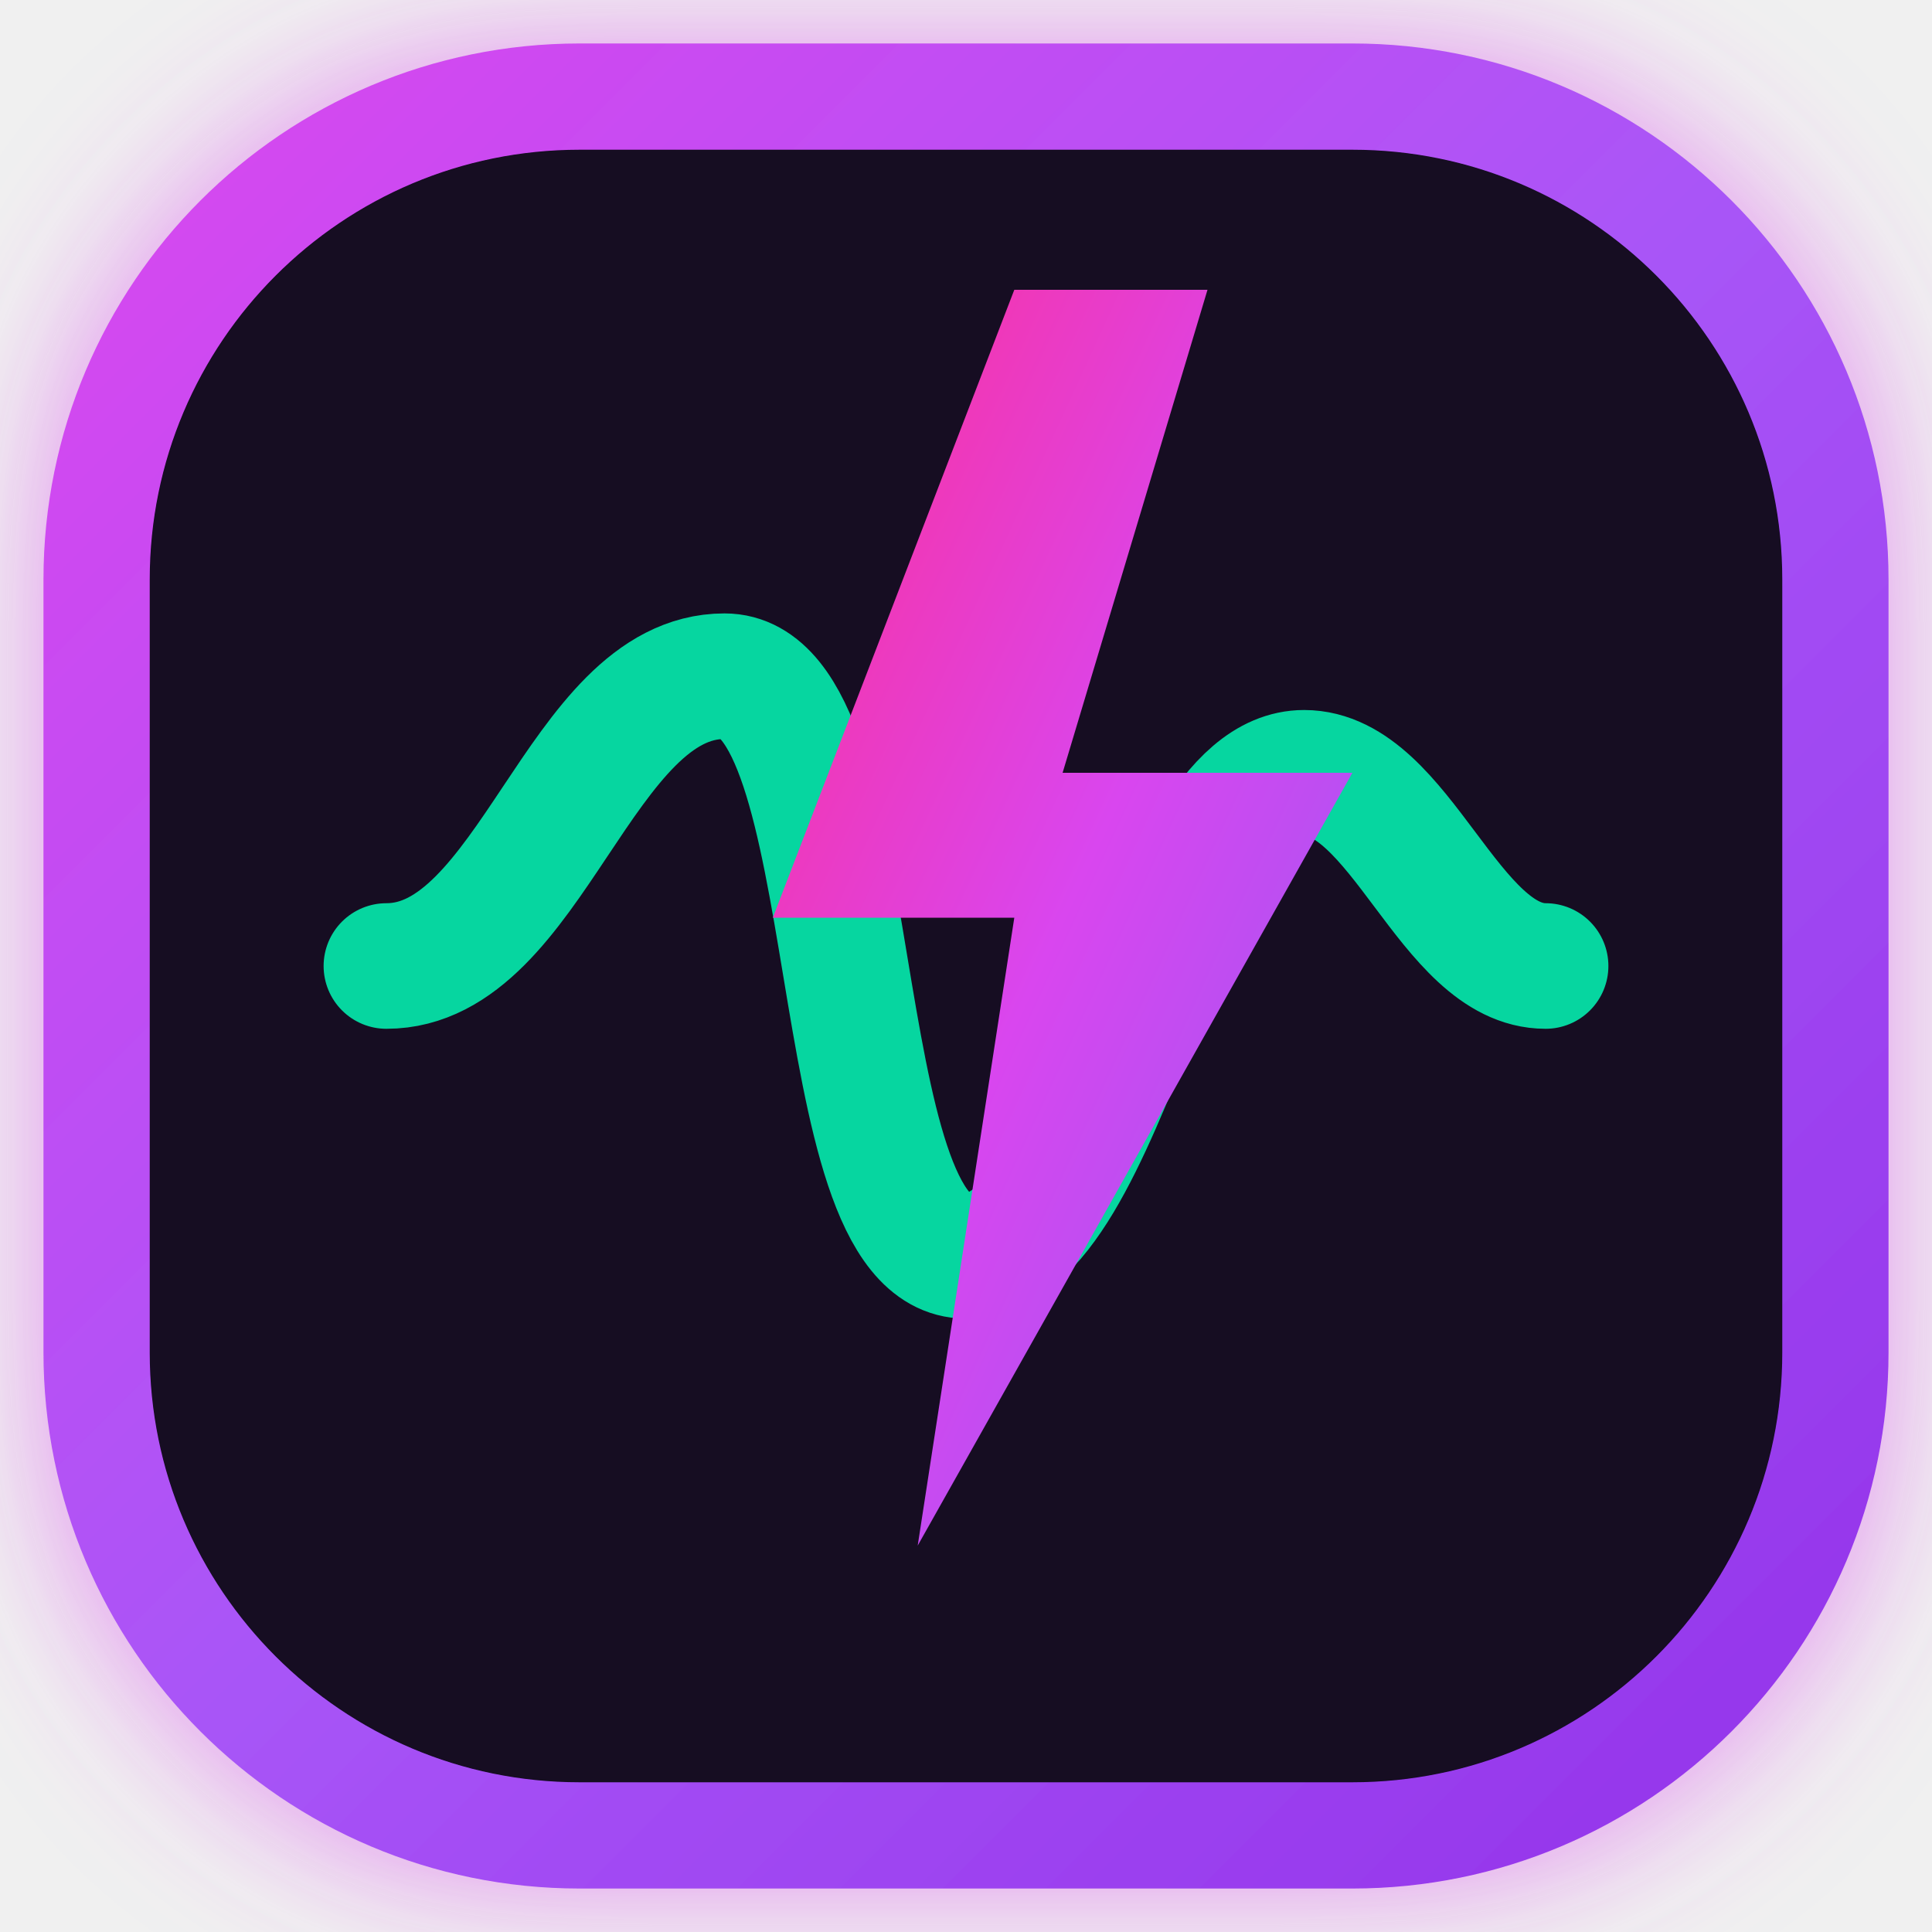
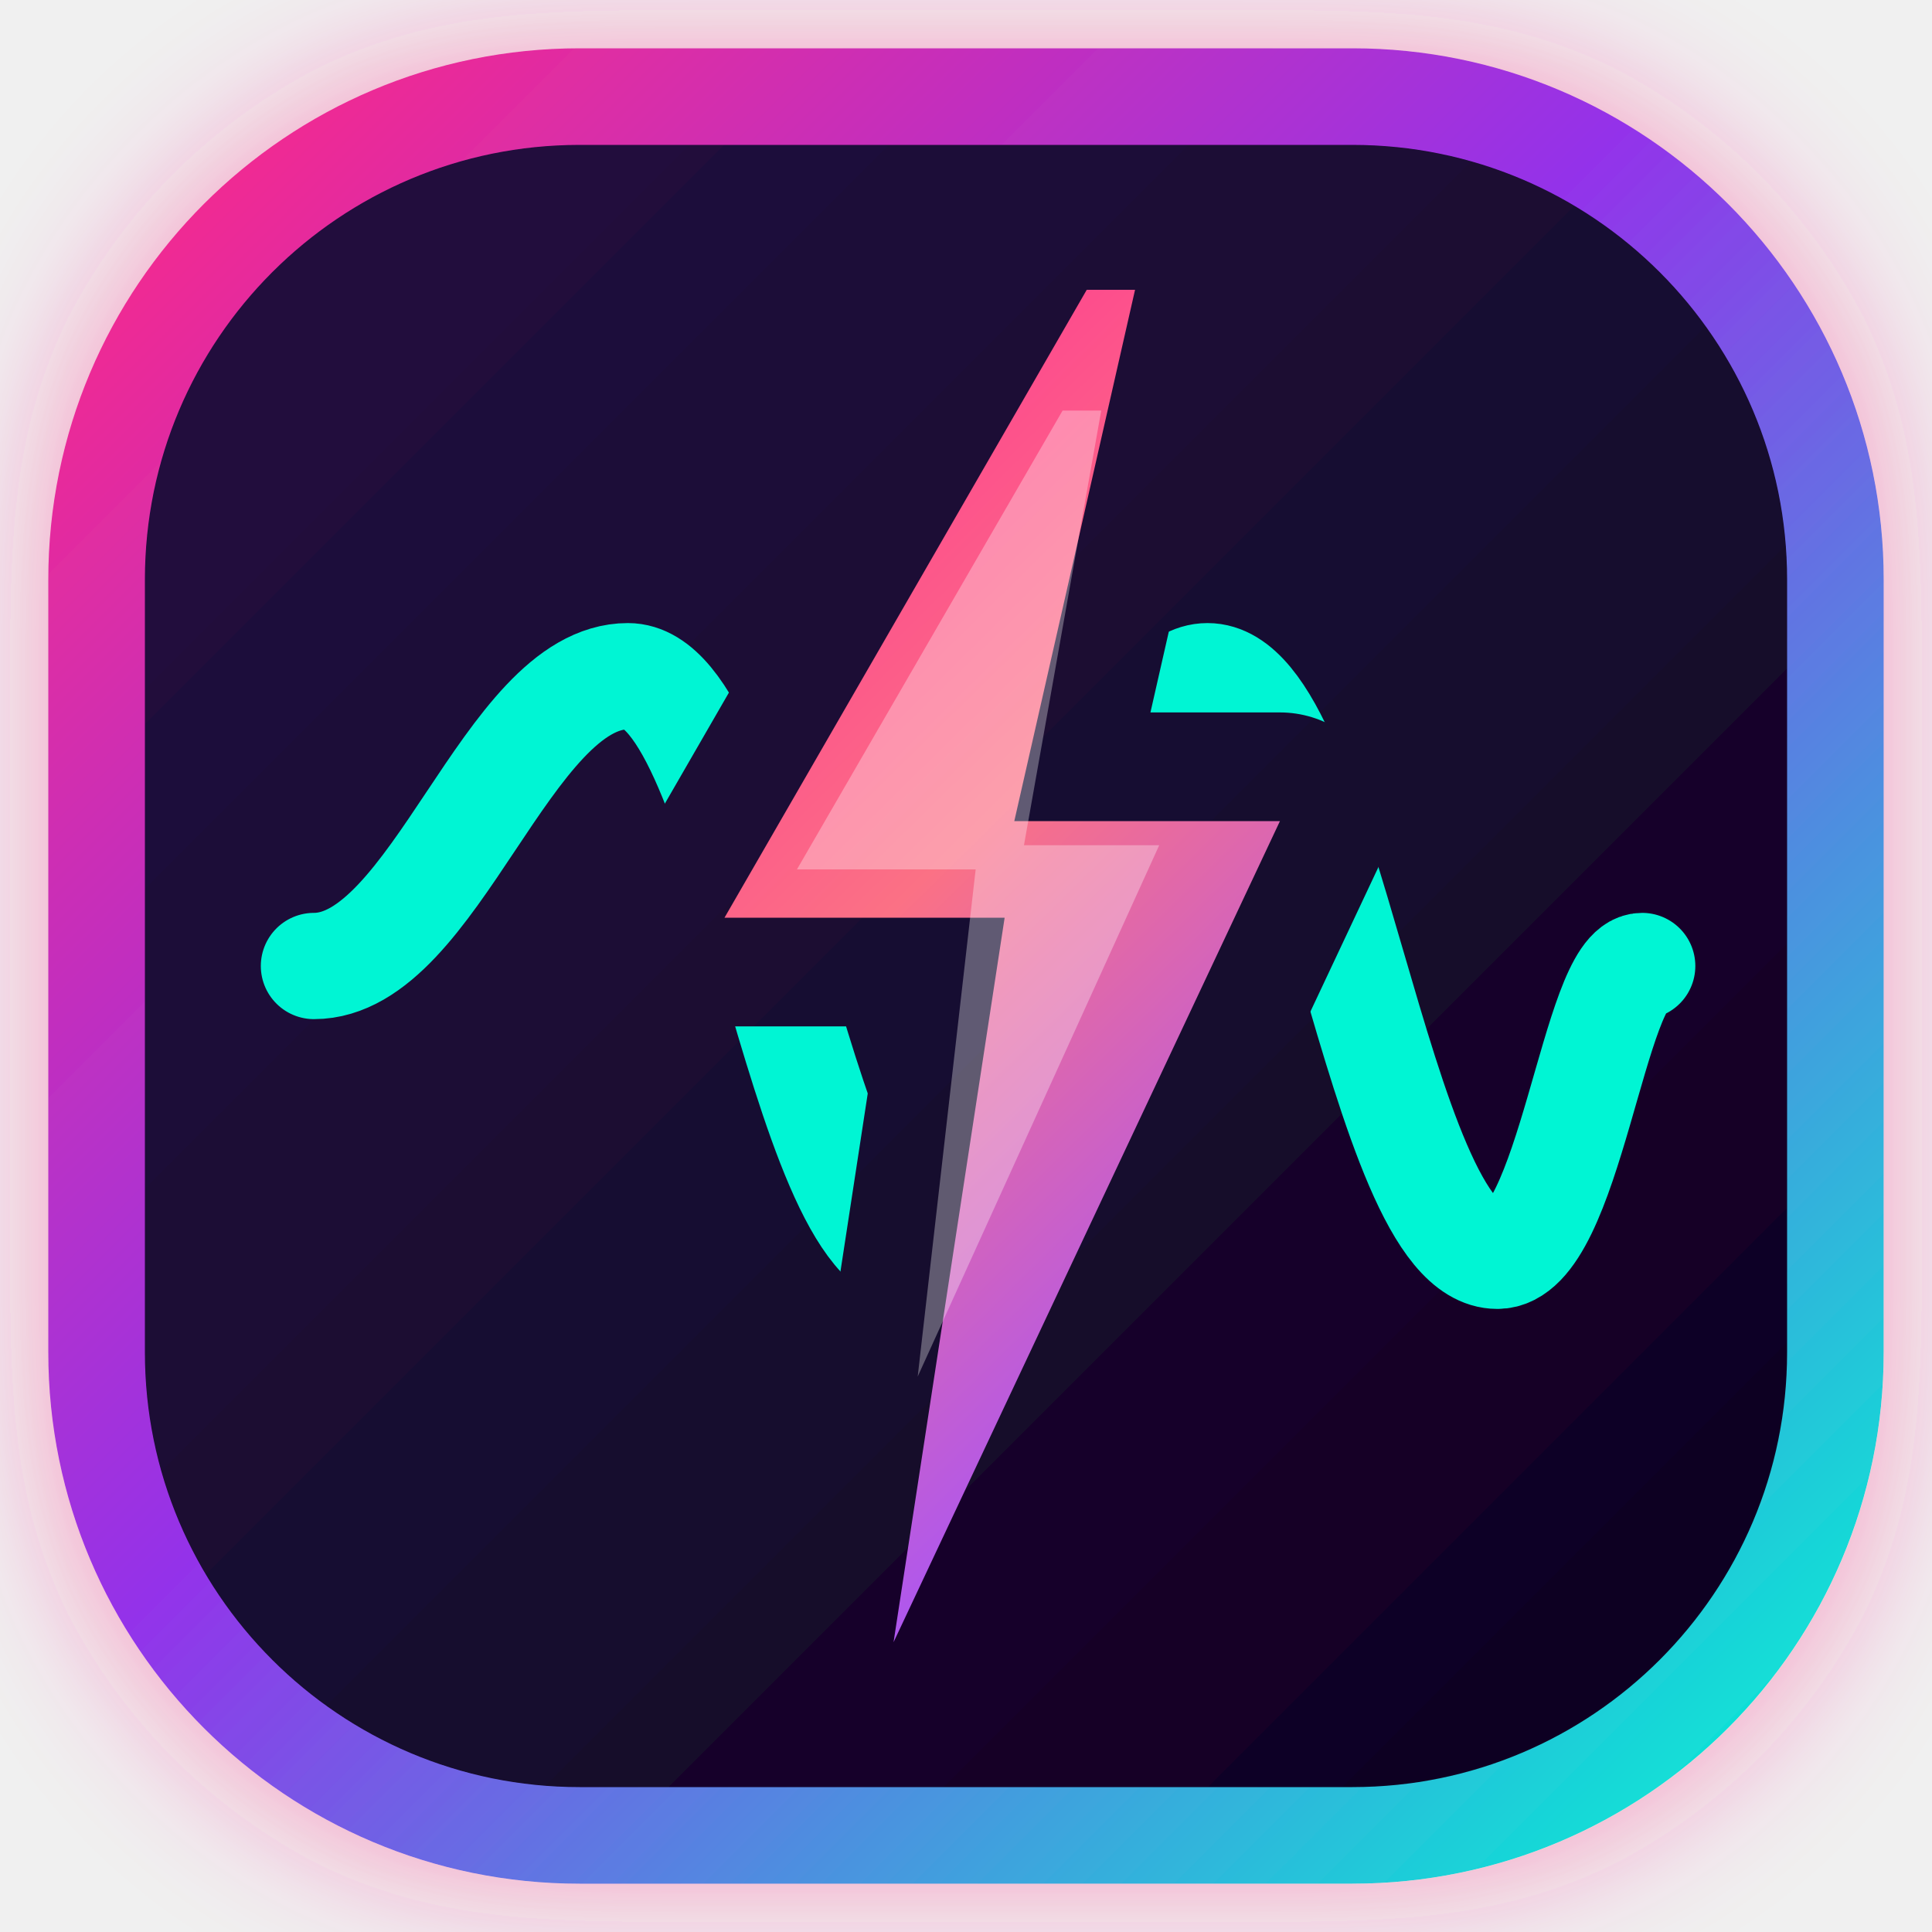
<svg xmlns="http://www.w3.org/2000/svg" width="48" height="48" viewBox="0 0 40 40" fill="none">
  <defs>
-     <linearGradient id="favGradPrimary" x1="0%" y1="0%" x2="100%" y2="100%">
-       <stop offset="0%" stop-color="#D946EF" />
-       <stop offset="50%" stop-color="#A855F7" />
-       <stop offset="100%" stop-color="#9333EA" />
+     <linearGradient id="favBorder" x1="0%" y1="0%" x2="100%" y2="100%">
+       <stop offset="0%" stop-color="#FF2A85" />
+       <stop offset="45%" stop-color="#9333EA" />
+       <stop offset="100%" stop-color="#00F5D4" />
    </linearGradient>
-     <linearGradient id="favGradBolt" x1="0%" y1="0%" x2="100%" y2="100%">
+     <linearGradient id="favBg" x1="0%" y1="0%" x2="100%" y2="100%">
+       <stop offset="0%" stop-color="#240D42" />
+       <stop offset="100%" stop-color="#0D031F" />
+     </linearGradient>
+     <linearGradient id="favBolt" x1="0%" y1="0%" x2="40%" y2="100%">
      <stop offset="0%" stop-color="#FF2E93" />
-       <stop offset="50%" stop-color="#D946EF" />
-       <stop offset="100%" stop-color="#8B5CF6" />
+       <stop offset="50%" stop-color="#FB7185" />
+       <stop offset="100%" stop-color="#A855F7" />
    </linearGradient>
+     <mask id="favBoltMask">
+       <rect width="40" height="40" fill="#FFFFFF" />
+       <polygon points="22.5 6 15 19 20.8 19 18.5 34 26.5 17 21 17 23.5 6" fill="#000000" stroke="#000000" stroke-width="4.5" stroke-linejoin="round" />
+     </mask>
    <filter id="favGlow" x="-20%" y="-20%" width="140%" height="140%">
-       <feDropShadow dx="0" dy="0" stdDeviation="1.5" flood-color="#D946EF" flood-opacity="0.6" />
+       <feDropShadow dx="0" dy="0" stdDeviation="1.5" flood-color="#FF2A85" flood-opacity="0.45" />
    </filter>
  </defs>
-   <rect x="2" y="2" width="36" height="36" rx="10" fill="#130722" stroke="url(#favGradPrimary)" stroke-width="2.2" filter="url(#favGlow)" />
-   <path d="M8 20C11 20 12 14 15 14C18 14 17 26 20 26C23 26 24 16 27 16C29 16 30 20 32 20" stroke="#06D6A0" stroke-width="2.6" stroke-linecap="round" stroke-linejoin="round" />
-   <polygon points="21 6 16 19 21 19 19 32 28 16 22 16 25 6" fill="url(#favGradBolt)" />
+   <rect x="2" y="2" width="36" height="36" rx="10" fill="url(#favBg)" stroke="url(#favBorder)" stroke-width="2" filter="url(#favGlow)" />
+   <path d="M6.5 20C9 20 10.5 14 13 14C15.5 14 16.5 26 19 26C21.5 26 22.5 14 25 14C27.5 14 28.5 26 31 26C32.5 26 33 20 34 20" stroke="#00F5D4" stroke-width="2.2" stroke-linecap="round" stroke-linejoin="round" mask="url(#favBoltMask)" />
+   <polygon points="22.5 6 15 19 20.8 19 18.5 34 26.5 17 21 17 23.5 6" fill="url(#favBolt)" />
+   <polygon points="22 8.5 16.5 18 20.2 18 19 28.5 24 17.5 21.2 17.5 22.8 8.5" fill="#FFFFFF" opacity="0.32" />
</svg>
